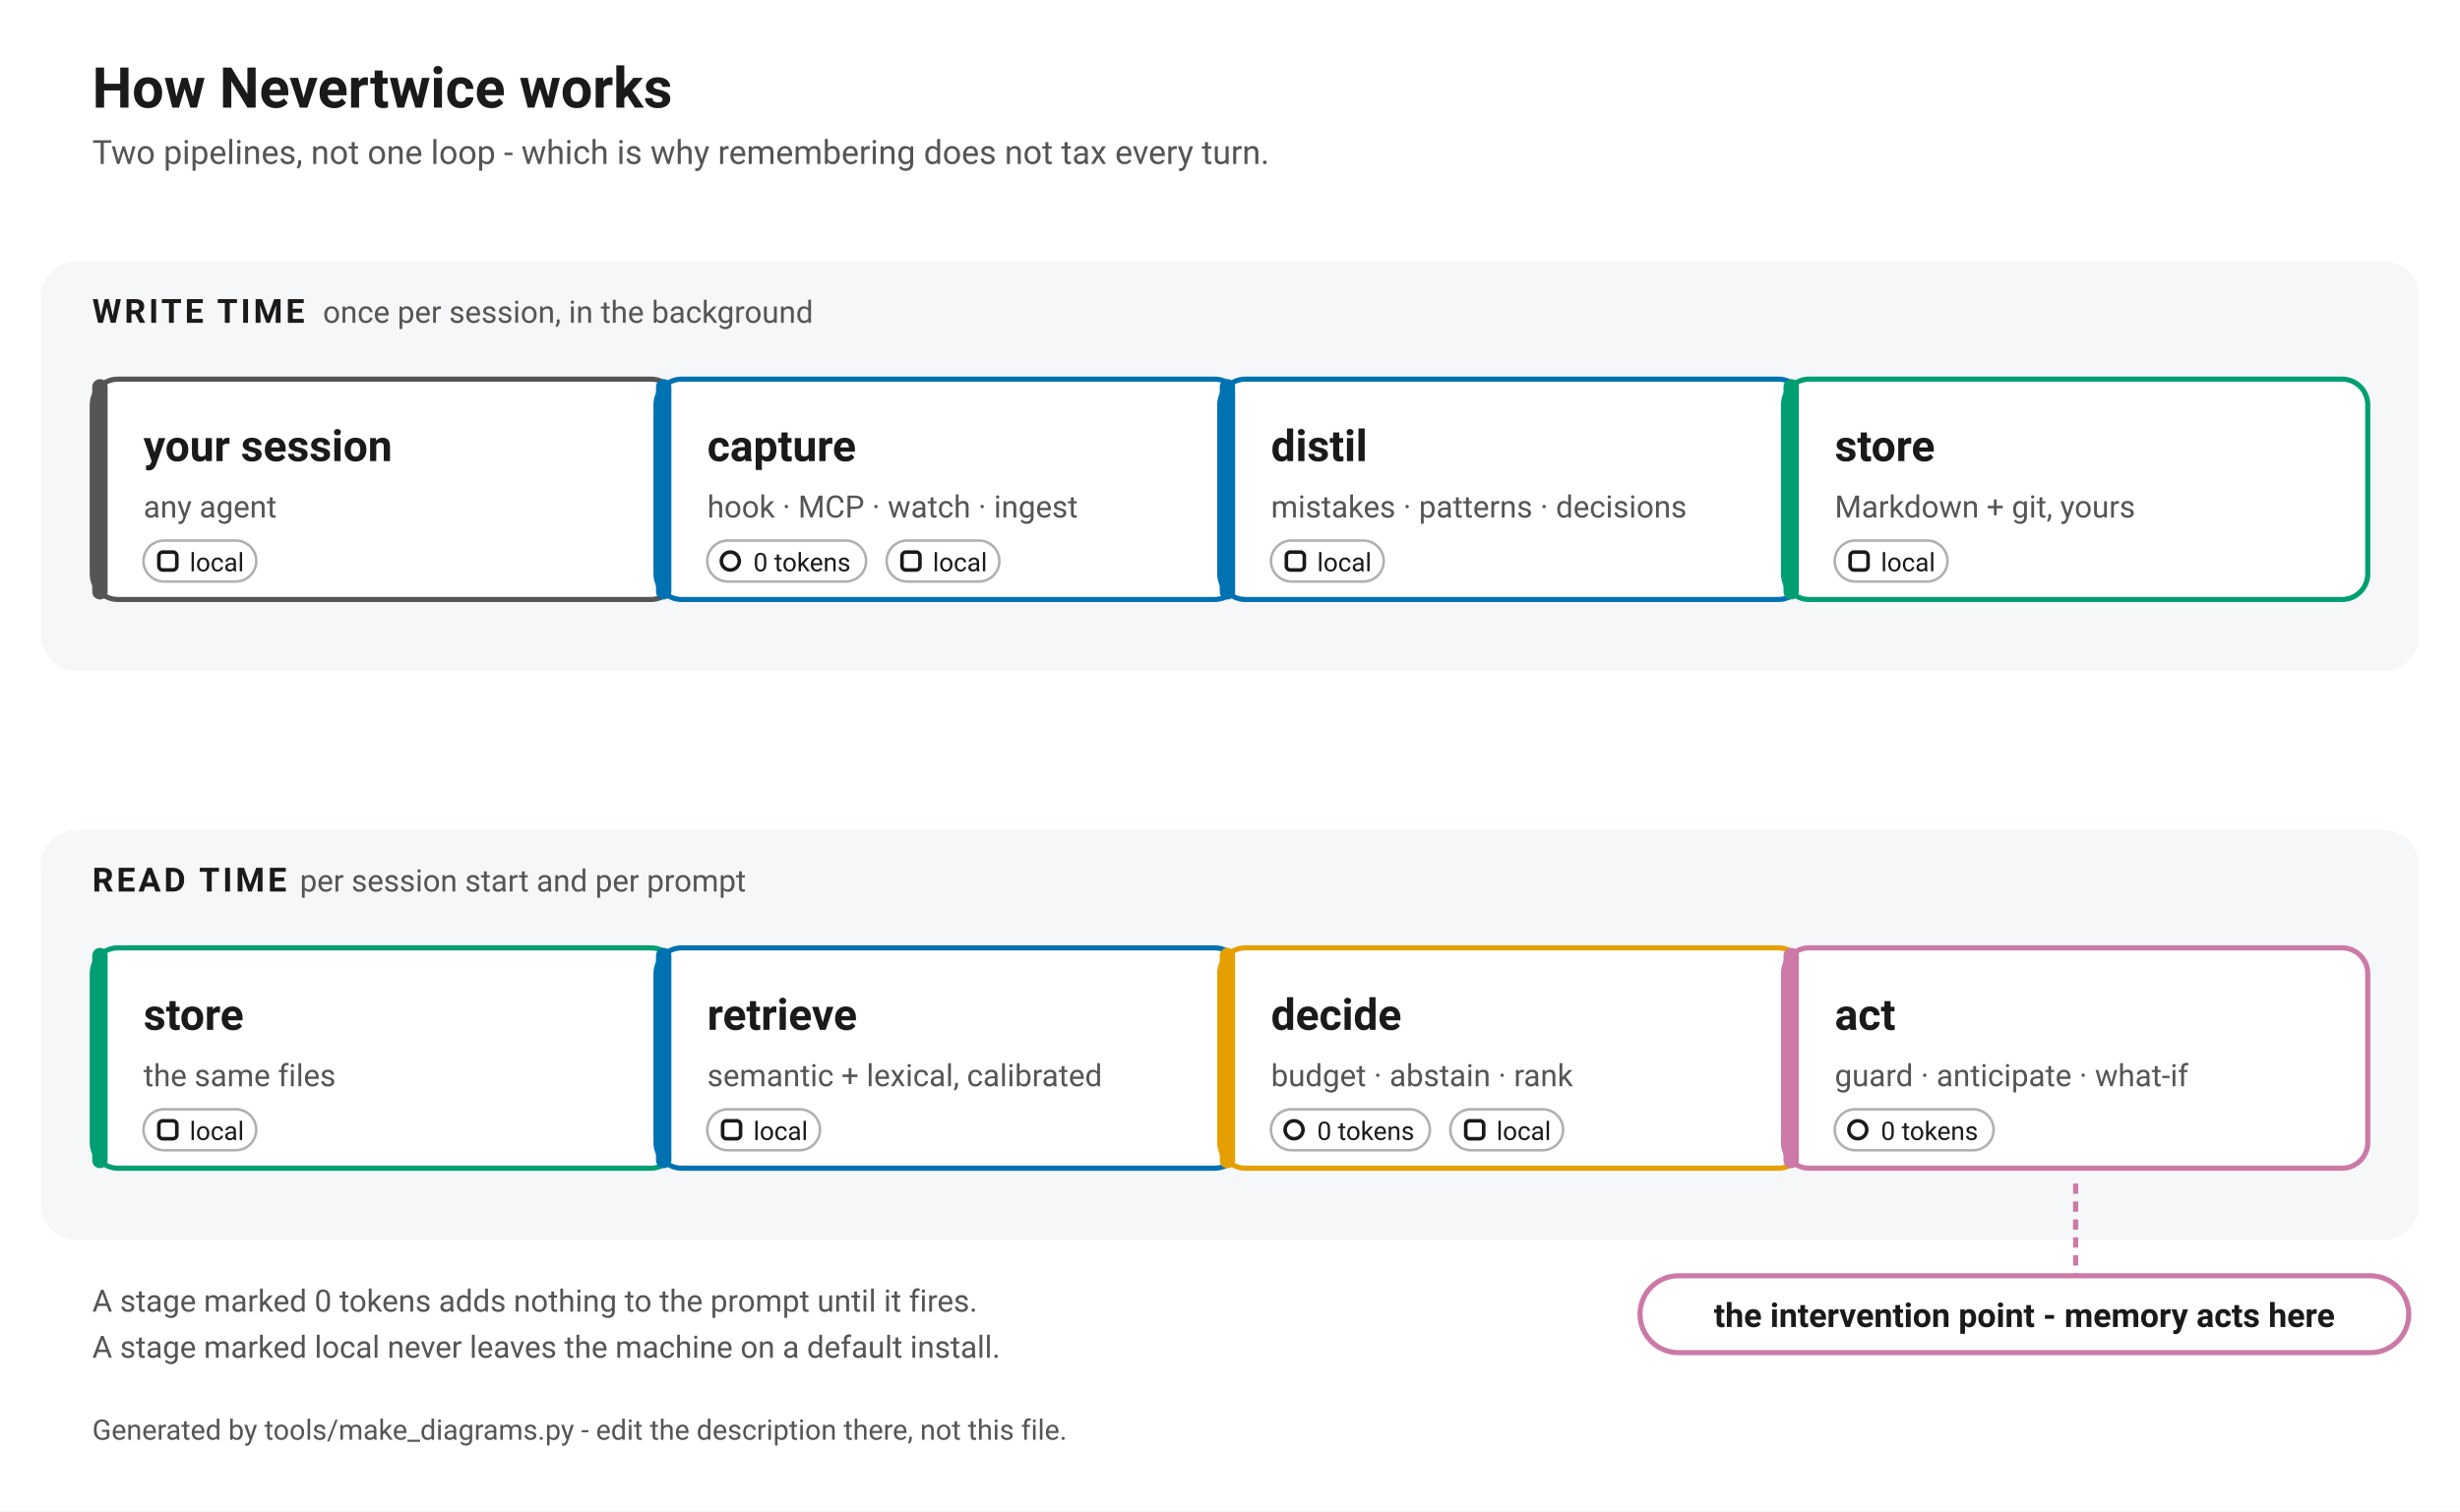
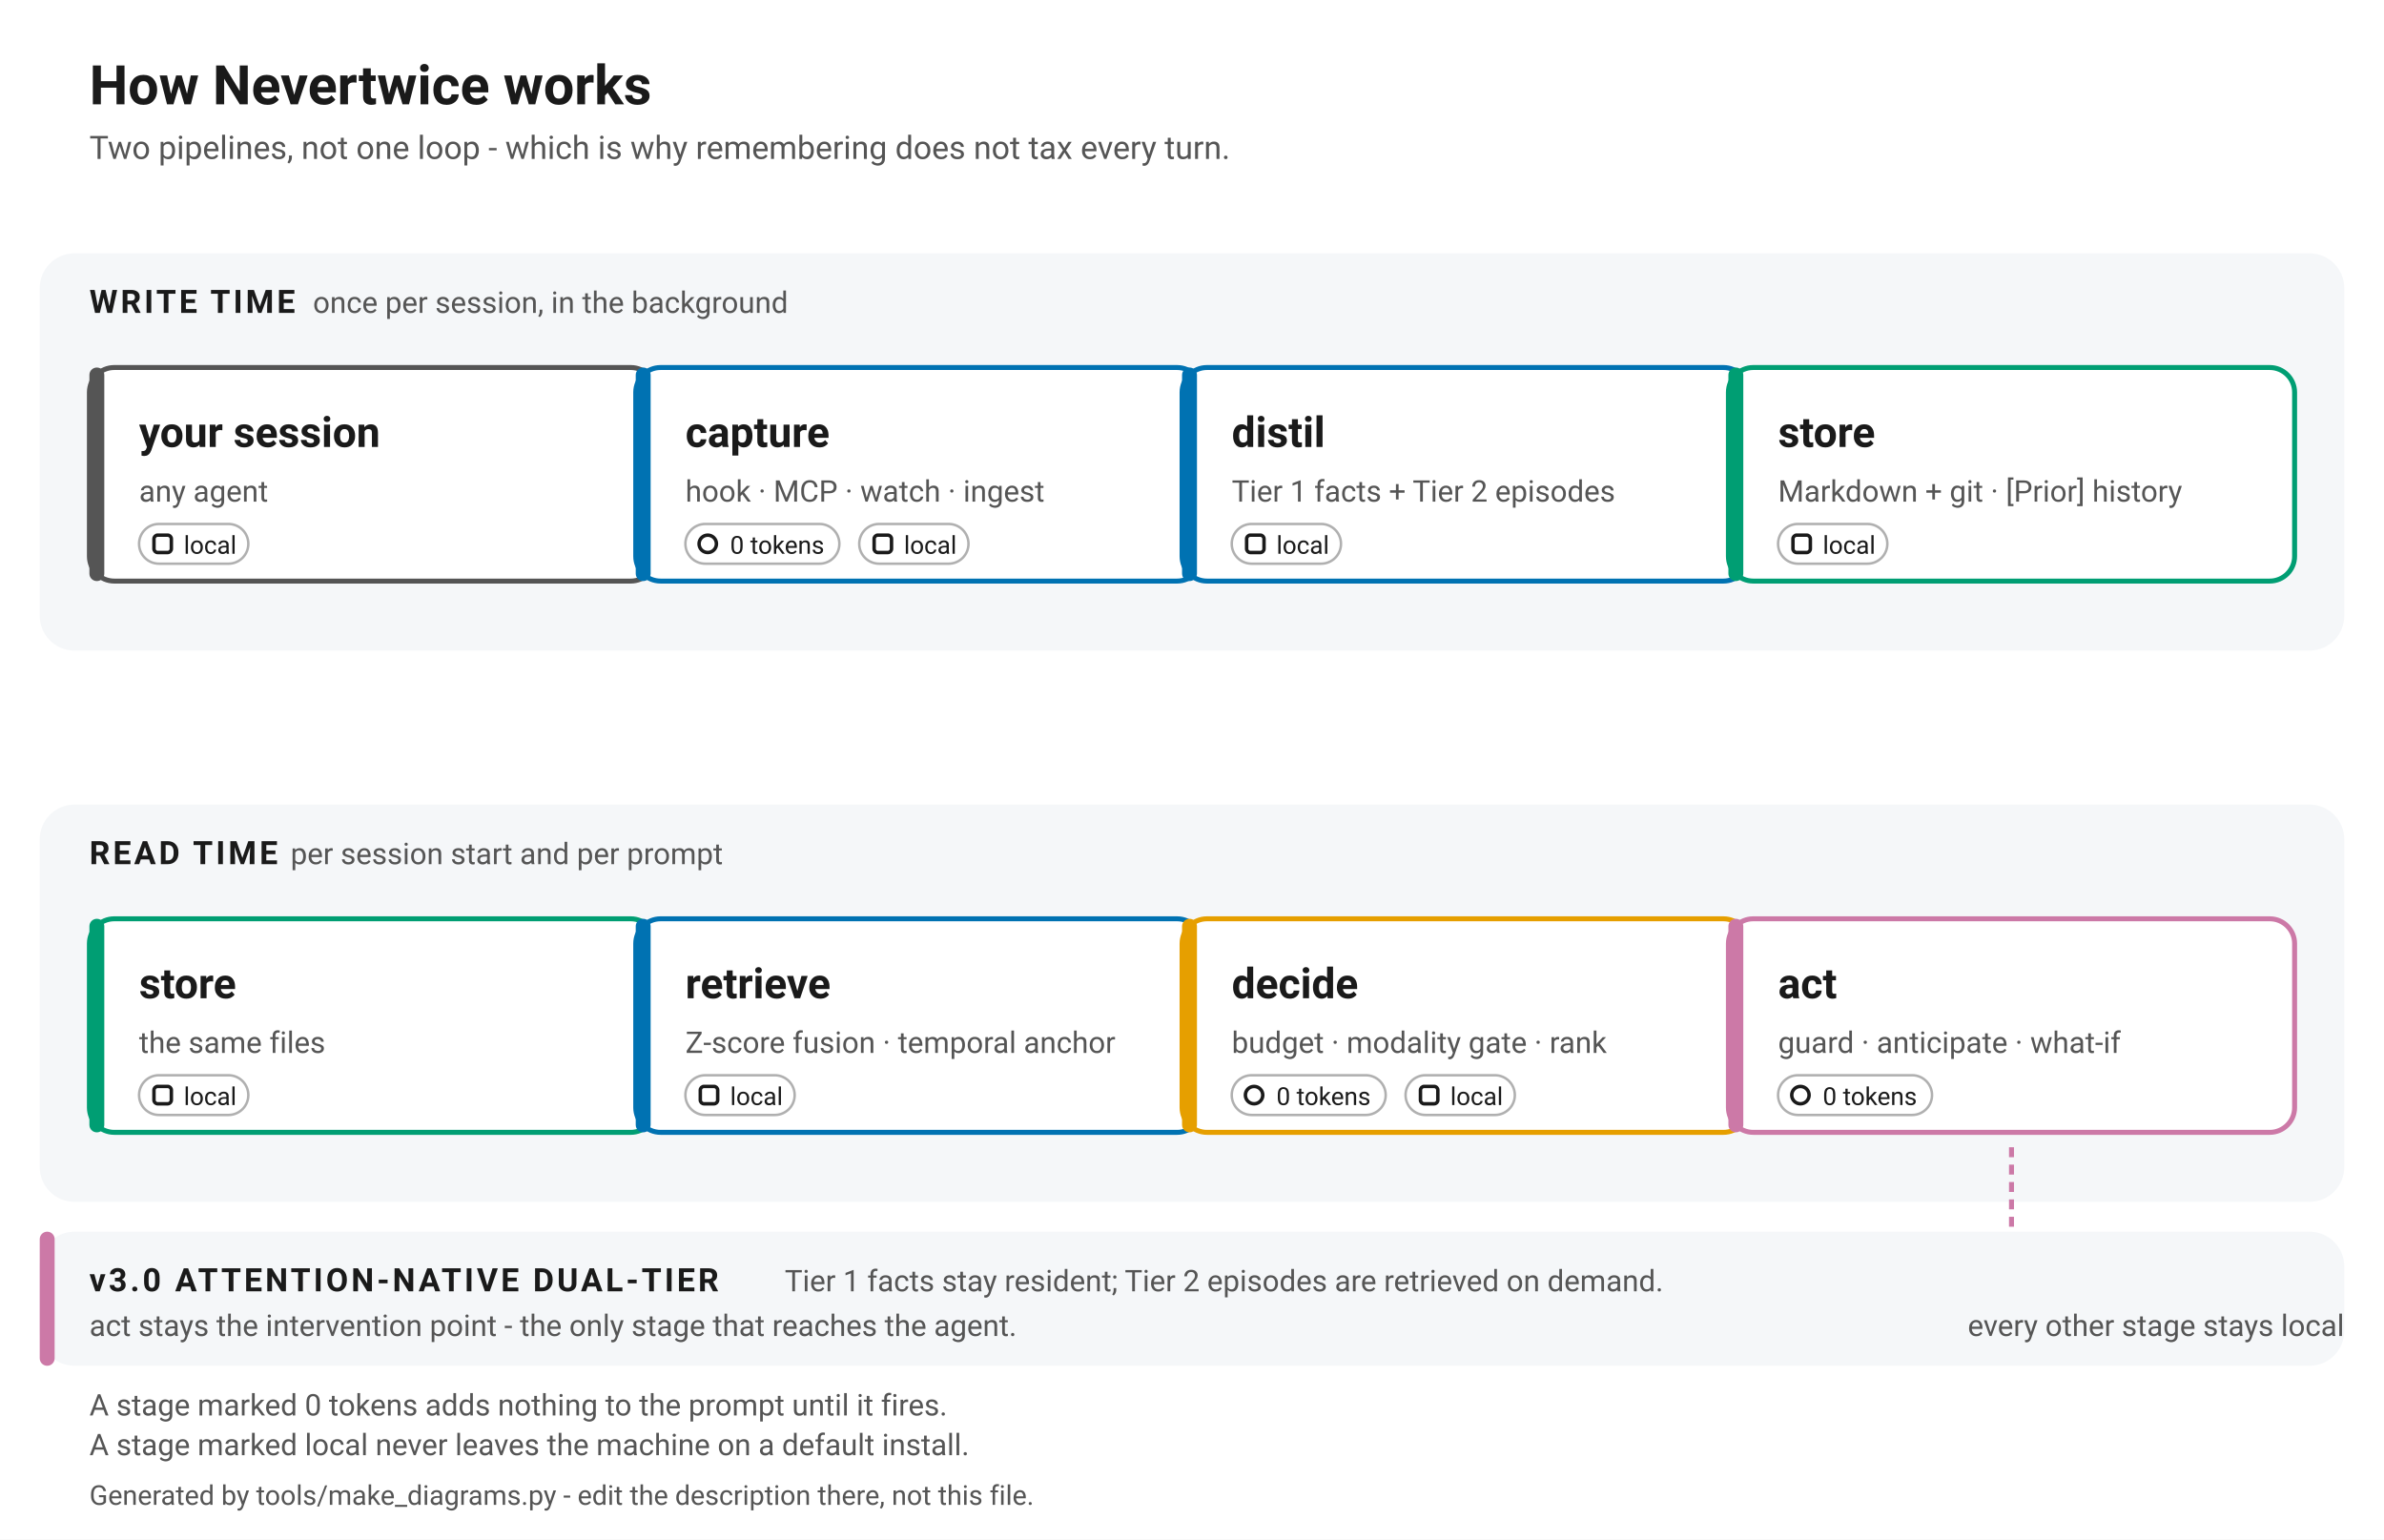
- <svg xmlns="http://www.w3.org/2000/svg" viewBox="0 0 960 590" width="960" height="590" role="img" aria-labelledby="ttl dsc" font-family="ui-sans-serif, -apple-system, 'Segoe UI', Roboto, Helvetica, Arial, sans-serif">
+ <svg xmlns="http://www.w3.org/2000/svg" viewBox="0 0 960 620" width="960" height="620" role="img" aria-labelledby="ttl dsc" font-family="ui-sans-serif, -apple-system, 'Segoe UI', Roboto, Helvetica, Arial, sans-serif">
  <defs>
    <marker id="tip" viewBox="0 0 10 10" refX="9" refY="5" markerWidth="7" markerHeight="7" orient="auto">
      <path d="M 0 0 L 10 5 L 0 10 z" fill="#B0B0B0" />
    </marker>
  </defs>
-   <rect width="960" height="590" fill="#FFFFFF" />
+   <rect width="960" height="620" fill="#FFFFFF" />
  <text x="36" y="42" font-size="22" font-weight="700" fill="#1A1A1A">How Nevertwice works</text>
  <text x="36" y="64" font-size="13" fill="#555555">Two pipelines, not one loop - which is why remembering does not tax every turn.</text>
  <rect x="16" y="102" width="928" height="160" rx="14" fill="#F5F7F9" />
  <text x="36" y="126" font-size="13" font-weight="700" letter-spacing="1.2" fill="#1A1A1A">WRITE TIME</text>
  <text x="126" y="126" font-size="12" fill="#555555">  once per session, in the background</text>
  <rect x="36" y="148" width="228" height="86" rx="10" fill="#FFFFFF" stroke="#555555" stroke-width="2" />
  <rect x="36" y="148" width="6" height="86" rx="3" fill="#555555" />
  <text x="56" y="180" font-size="17" font-weight="600" fill="#1A1A1A">your session</text>
  <text x="56" y="202" font-size="12" fill="#555555">any agent</text>
  <rect x="56" y="211" width="44" height="16" rx="8" fill="#FFFFFF" stroke="#B0B0B0" stroke-width="1" />
  <rect x="62" y="215.5" width="7" height="7" rx="1.5" fill="none" stroke="#1A1A1A" stroke-width="1.4" />
  <text x="74" y="223" font-size="10" fill="#1A1A1A">local</text>
  <path d="M 266 191 L 292 191" stroke="#B0B0B0" stroke-width="2" marker-end="url(#tip)" fill="none" />
  <rect x="256" y="148" width="228" height="86" rx="10" fill="#FFFFFF" stroke="#0072B2" stroke-width="2" />
  <rect x="256" y="148" width="6" height="86" rx="3" fill="#0072B2" />
  <text x="276" y="180" font-size="17" font-weight="600" fill="#1A1A1A">capture</text>
  <text x="276" y="202" font-size="12" fill="#555555">hook · MCP · watch · ingest</text>
  <rect x="276" y="211" width="62" height="16" rx="8" fill="#FFFFFF" stroke="#B0B0B0" stroke-width="1" />
  <circle cx="285" cy="219" r="3.5" fill="none" stroke="#1A1A1A" stroke-width="1.4" />
  <text x="294" y="223" font-size="10" fill="#1A1A1A">0 tokens</text>
  <rect x="346" y="211" width="44" height="16" rx="8" fill="#FFFFFF" stroke="#B0B0B0" stroke-width="1" />
  <rect x="352" y="215.5" width="7" height="7" rx="1.5" fill="none" stroke="#1A1A1A" stroke-width="1.4" />
  <text x="364" y="223" font-size="10" fill="#1A1A1A">local</text>
  <path d="M 486 191 L 512 191" stroke="#B0B0B0" stroke-width="2" marker-end="url(#tip)" fill="none" />
  <rect x="476" y="148" width="228" height="86" rx="10" fill="#FFFFFF" stroke="#0072B2" stroke-width="2" />
  <rect x="476" y="148" width="6" height="86" rx="3" fill="#0072B2" />
  <text x="496" y="180" font-size="17" font-weight="600" fill="#1A1A1A">distil</text>
-   <text x="496" y="202" font-size="12" fill="#555555">mistakes · patterns · decisions</text>
+   <text x="496" y="202" font-size="12" fill="#555555">Tier 1 facts + Tier 2 episodes</text>
  <rect x="496" y="211" width="44" height="16" rx="8" fill="#FFFFFF" stroke="#B0B0B0" stroke-width="1" />
  <rect x="502" y="215.5" width="7" height="7" rx="1.5" fill="none" stroke="#1A1A1A" stroke-width="1.4" />
  <text x="514" y="223" font-size="10" fill="#1A1A1A">local</text>
  <path d="M 706 191 L 732 191" stroke="#B0B0B0" stroke-width="2" marker-end="url(#tip)" fill="none" />
  <rect x="696" y="148" width="228" height="86" rx="10" fill="#FFFFFF" stroke="#009E73" stroke-width="2" />
  <rect x="696" y="148" width="6" height="86" rx="3" fill="#009E73" />
  <text x="716" y="180" font-size="17" font-weight="600" fill="#1A1A1A">store</text>
-   <text x="716" y="202" font-size="12" fill="#555555">Markdown + git, yours</text>
+   <text x="716" y="202" font-size="12" fill="#555555">Markdown + git · [Prior] history</text>
  <rect x="716" y="211" width="44" height="16" rx="8" fill="#FFFFFF" stroke="#B0B0B0" stroke-width="1" />
  <rect x="722" y="215.5" width="7" height="7" rx="1.5" fill="none" stroke="#1A1A1A" stroke-width="1.4" />
  <text x="734" y="223" font-size="10" fill="#1A1A1A">local</text>
  <rect x="16" y="324" width="928" height="160" rx="14" fill="#F5F7F9" />
  <text x="36" y="348" font-size="13" font-weight="700" letter-spacing="1.2" fill="#1A1A1A">READ TIME</text>
  <text x="117" y="348" font-size="12" fill="#555555">  per session start and per prompt</text>
  <rect x="36" y="370" width="228" height="86" rx="10" fill="#FFFFFF" stroke="#009E73" stroke-width="2" />
  <rect x="36" y="370" width="6" height="86" rx="3" fill="#009E73" />
  <text x="56" y="402" font-size="17" font-weight="600" fill="#1A1A1A">store</text>
  <text x="56" y="424" font-size="12" fill="#555555">the same files</text>
  <rect x="56" y="433" width="44" height="16" rx="8" fill="#FFFFFF" stroke="#B0B0B0" stroke-width="1" />
  <rect x="62" y="437.5" width="7" height="7" rx="1.5" fill="none" stroke="#1A1A1A" stroke-width="1.4" />
  <text x="74" y="445" font-size="10" fill="#1A1A1A">local</text>
  <path d="M 266 413 L 292 413" stroke="#B0B0B0" stroke-width="2" marker-end="url(#tip)" fill="none" />
  <rect x="256" y="370" width="228" height="86" rx="10" fill="#FFFFFF" stroke="#0072B2" stroke-width="2" />
  <rect x="256" y="370" width="6" height="86" rx="3" fill="#0072B2" />
  <text x="276" y="402" font-size="17" font-weight="600" fill="#1A1A1A">retrieve</text>
-   <text x="276" y="424" font-size="12" fill="#555555">semantic + lexical, calibrated</text>
+   <text x="276" y="424" font-size="12" fill="#555555">Z-score fusion · temporal anchor</text>
  <rect x="276" y="433" width="44" height="16" rx="8" fill="#FFFFFF" stroke="#B0B0B0" stroke-width="1" />
  <rect x="282" y="437.5" width="7" height="7" rx="1.5" fill="none" stroke="#1A1A1A" stroke-width="1.4" />
  <text x="294" y="445" font-size="10" fill="#1A1A1A">local</text>
  <path d="M 486 413 L 512 413" stroke="#B0B0B0" stroke-width="2" marker-end="url(#tip)" fill="none" />
  <rect x="476" y="370" width="228" height="86" rx="10" fill="#FFFFFF" stroke="#E69F00" stroke-width="2" />
  <rect x="476" y="370" width="6" height="86" rx="3" fill="#E69F00" />
  <text x="496" y="402" font-size="17" font-weight="600" fill="#1A1A1A">decide</text>
-   <text x="496" y="424" font-size="12" fill="#555555">budget · abstain · rank</text>
+   <text x="496" y="424" font-size="12" fill="#555555">budget · modality gate · rank</text>
  <rect x="496" y="433" width="62" height="16" rx="8" fill="#FFFFFF" stroke="#B0B0B0" stroke-width="1" />
  <circle cx="505" cy="441" r="3.5" fill="none" stroke="#1A1A1A" stroke-width="1.4" />
  <text x="514" y="445" font-size="10" fill="#1A1A1A">0 tokens</text>
  <rect x="566" y="433" width="44" height="16" rx="8" fill="#FFFFFF" stroke="#B0B0B0" stroke-width="1" />
  <rect x="572" y="437.5" width="7" height="7" rx="1.5" fill="none" stroke="#1A1A1A" stroke-width="1.4" />
  <text x="584" y="445" font-size="10" fill="#1A1A1A">local</text>
  <path d="M 706 413 L 732 413" stroke="#B0B0B0" stroke-width="2" marker-end="url(#tip)" fill="none" />
  <rect x="696" y="370" width="228" height="86" rx="10" fill="#FFFFFF" stroke="#CC79A7" stroke-width="2" />
  <rect x="696" y="370" width="6" height="86" rx="3" fill="#CC79A7" />
  <text x="716" y="402" font-size="17" font-weight="600" fill="#1A1A1A">act</text>
  <text x="716" y="424" font-size="12" fill="#555555">guard · anticipate · what-if</text>
  <rect x="716" y="433" width="62" height="16" rx="8" fill="#FFFFFF" stroke="#B0B0B0" stroke-width="1" />
  <circle cx="725" cy="441" r="3.5" fill="none" stroke="#1A1A1A" stroke-width="1.4" />
  <text x="734" y="445" font-size="10" fill="#1A1A1A">0 tokens</text>
-   <path d="M 810 462 L 810 498" stroke="#CC79A7" stroke-width="2" stroke-dasharray="4 3" fill="none" />
-   <rect x="640" y="498" width="300" height="30" rx="15" fill="#FFFFFF" stroke="#CC79A7" stroke-width="2" />
-   <text x="790" y="518" font-size="13" font-weight="600" text-anchor="middle" fill="#1A1A1A">the intervention point - memory acts here</text>
-   <text x="36" y="512" font-size="12" fill="#555555">A stage marked 0 tokens adds nothing to the prompt until it fires.</text>
-   <text x="36" y="530" font-size="12" fill="#555555">A stage marked local never leaves the machine on a default install.</text>
-   <text x="36" y="562" font-size="11" fill="#555555">Generated by tools/make_diagrams.py - edit the description there, not this file.</text>
+   <path d="M 810 462 L 810 496" stroke="#CC79A7" stroke-width="2" stroke-dasharray="4 3" fill="none" />
+   <rect x="16" y="496" width="928" height="54" rx="14" fill="#F5F7F9" />
+   <rect x="16" y="496" width="6" height="54" rx="3" fill="#CC79A7" />
+   <text x="36" y="520" font-size="13" font-weight="700" letter-spacing="1.2" fill="#1A1A1A">v3.0 ATTENTION-NATIVE DUAL-TIER</text>
+   <text x="316" y="520" font-size="12" fill="#555555">  Tier 1 facts stay resident; Tier 2 episodes are retrieved on demand.</text>
+   <text x="36" y="538" font-size="12" fill="#555555">act stays the intervention point - the only stage that reaches the agent.</text>
+   <text x="944" y="538" font-size="12" text-anchor="end" fill="#555555">every other stage stays local</text>
+   <text x="36" y="570" font-size="12" fill="#555555">A stage marked 0 tokens adds nothing to the prompt until it fires.</text>
+   <text x="36" y="586" font-size="12" fill="#555555">A stage marked local never leaves the machine on a default install.</text>
+   <text x="36" y="606" font-size="11" fill="#555555">Generated by tools/make_diagrams.py - edit the description there, not this file.</text>
</svg>
